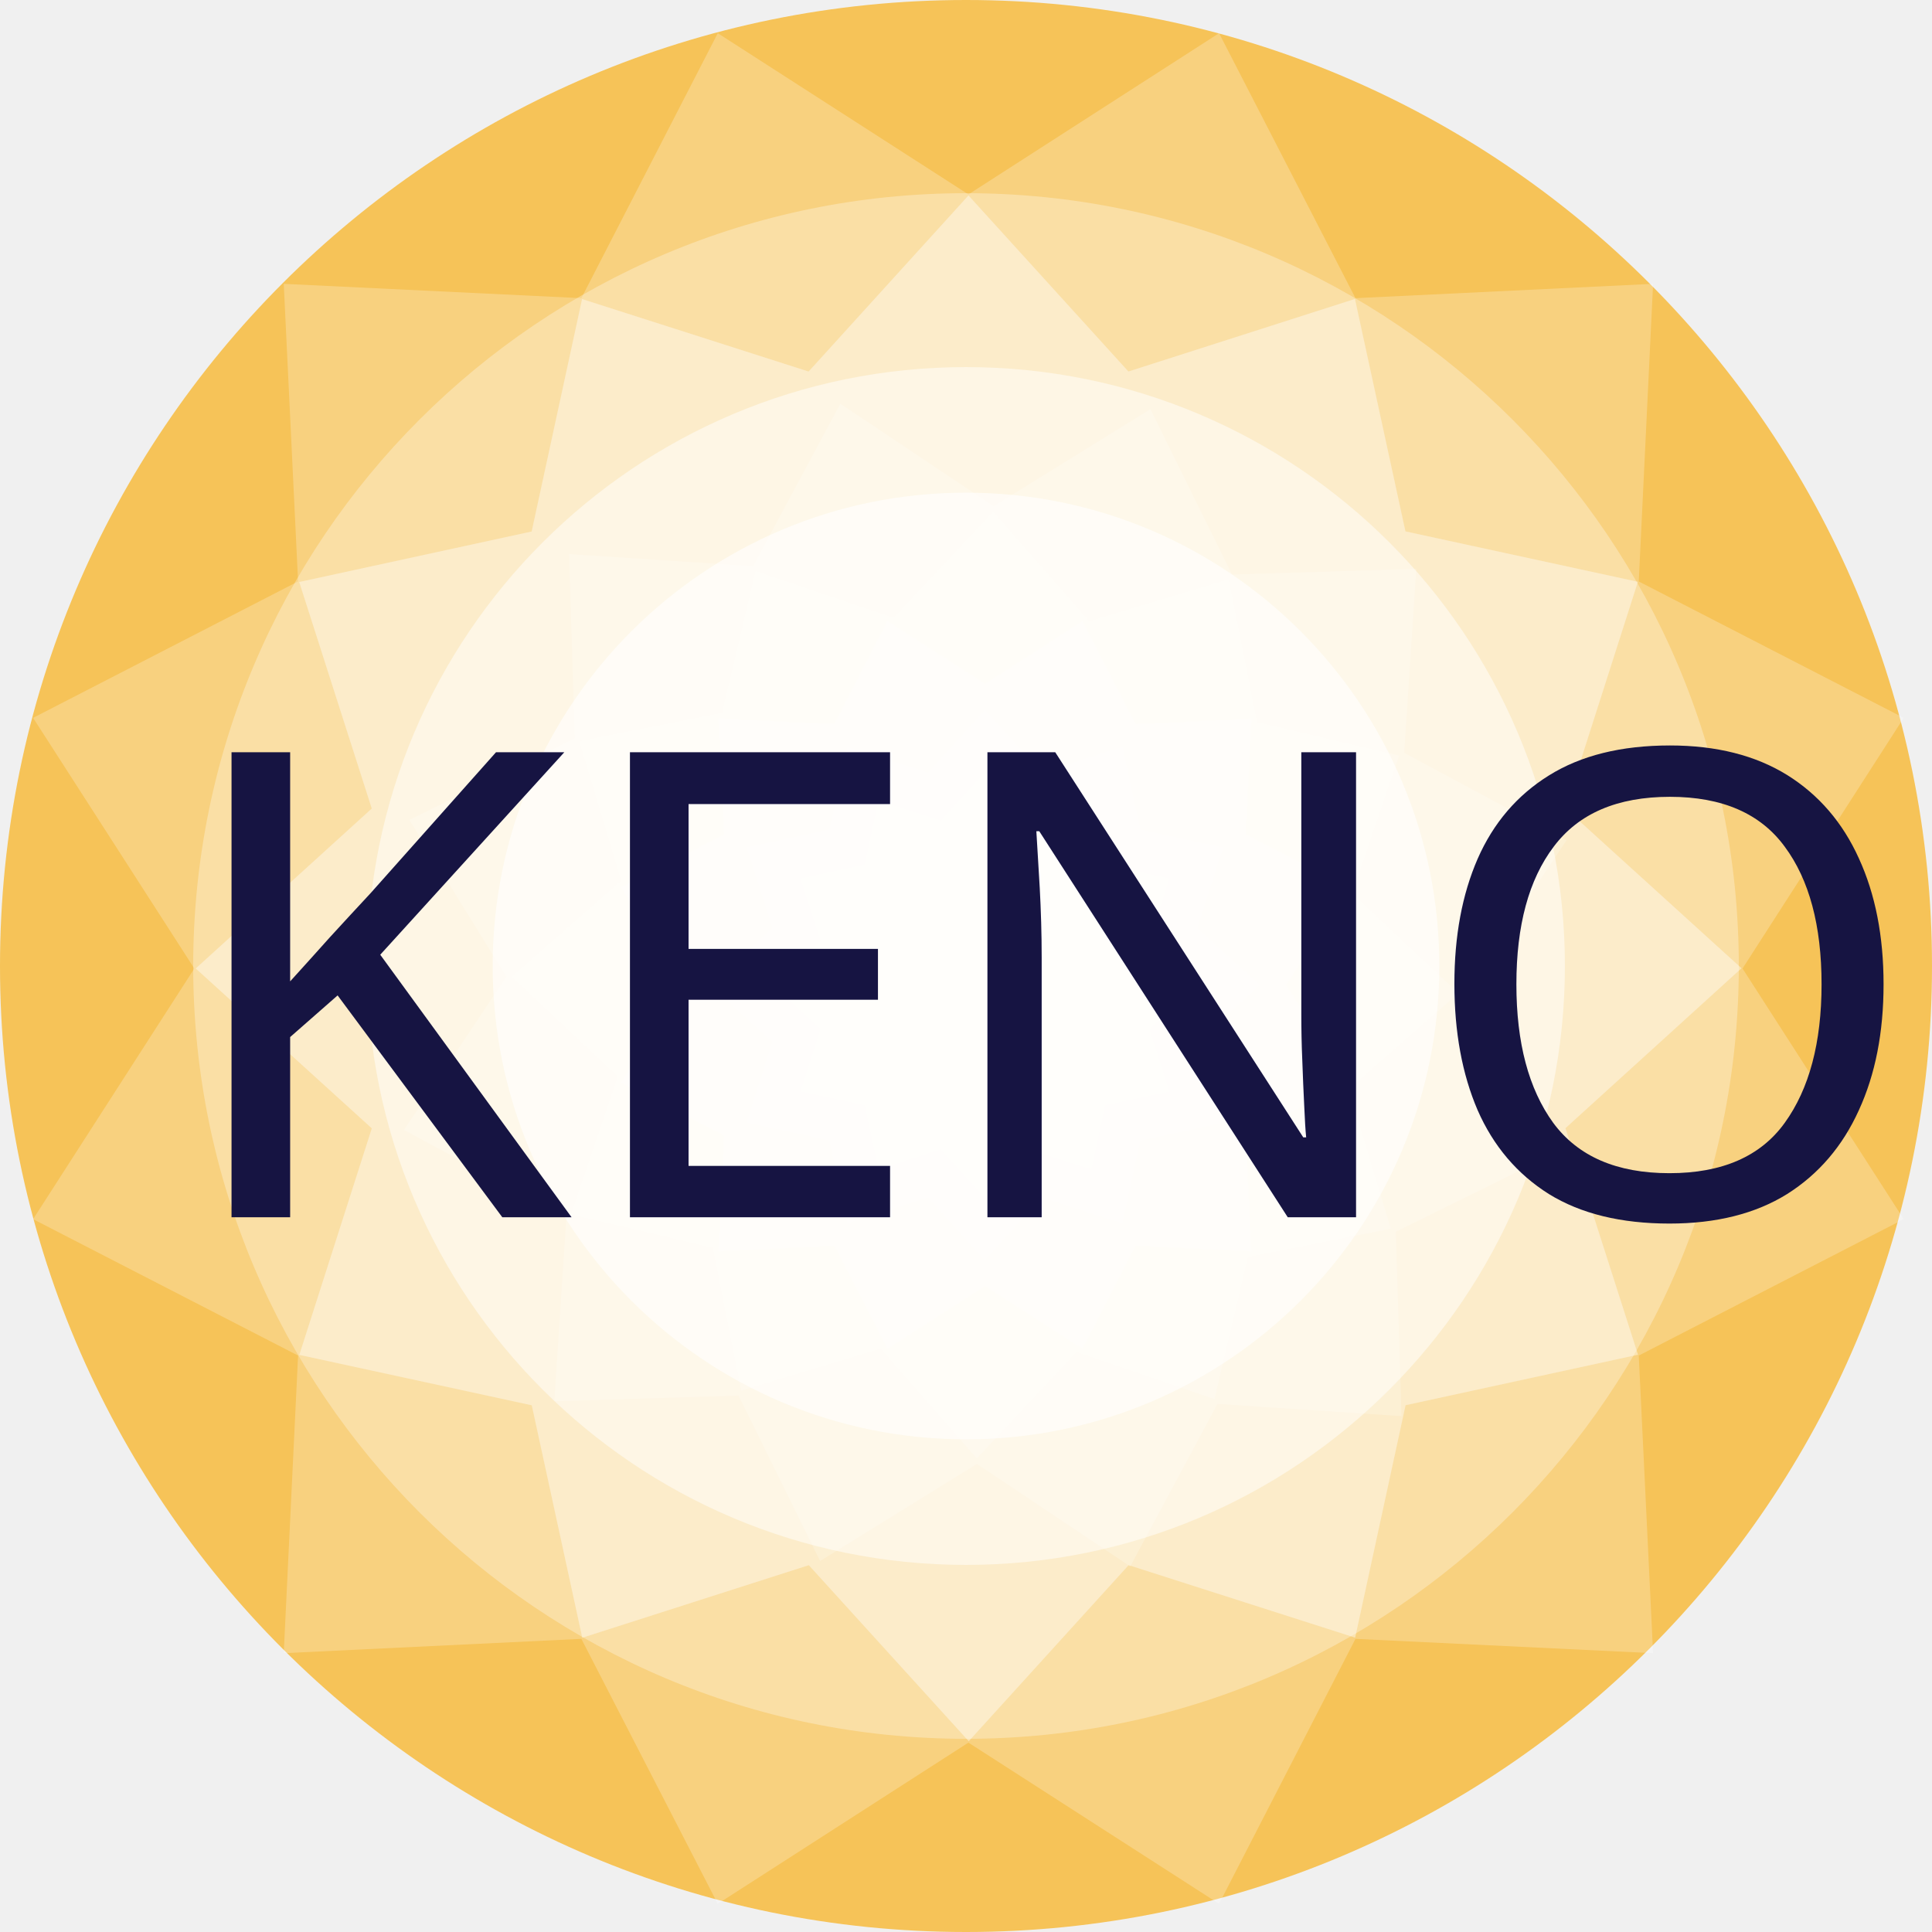
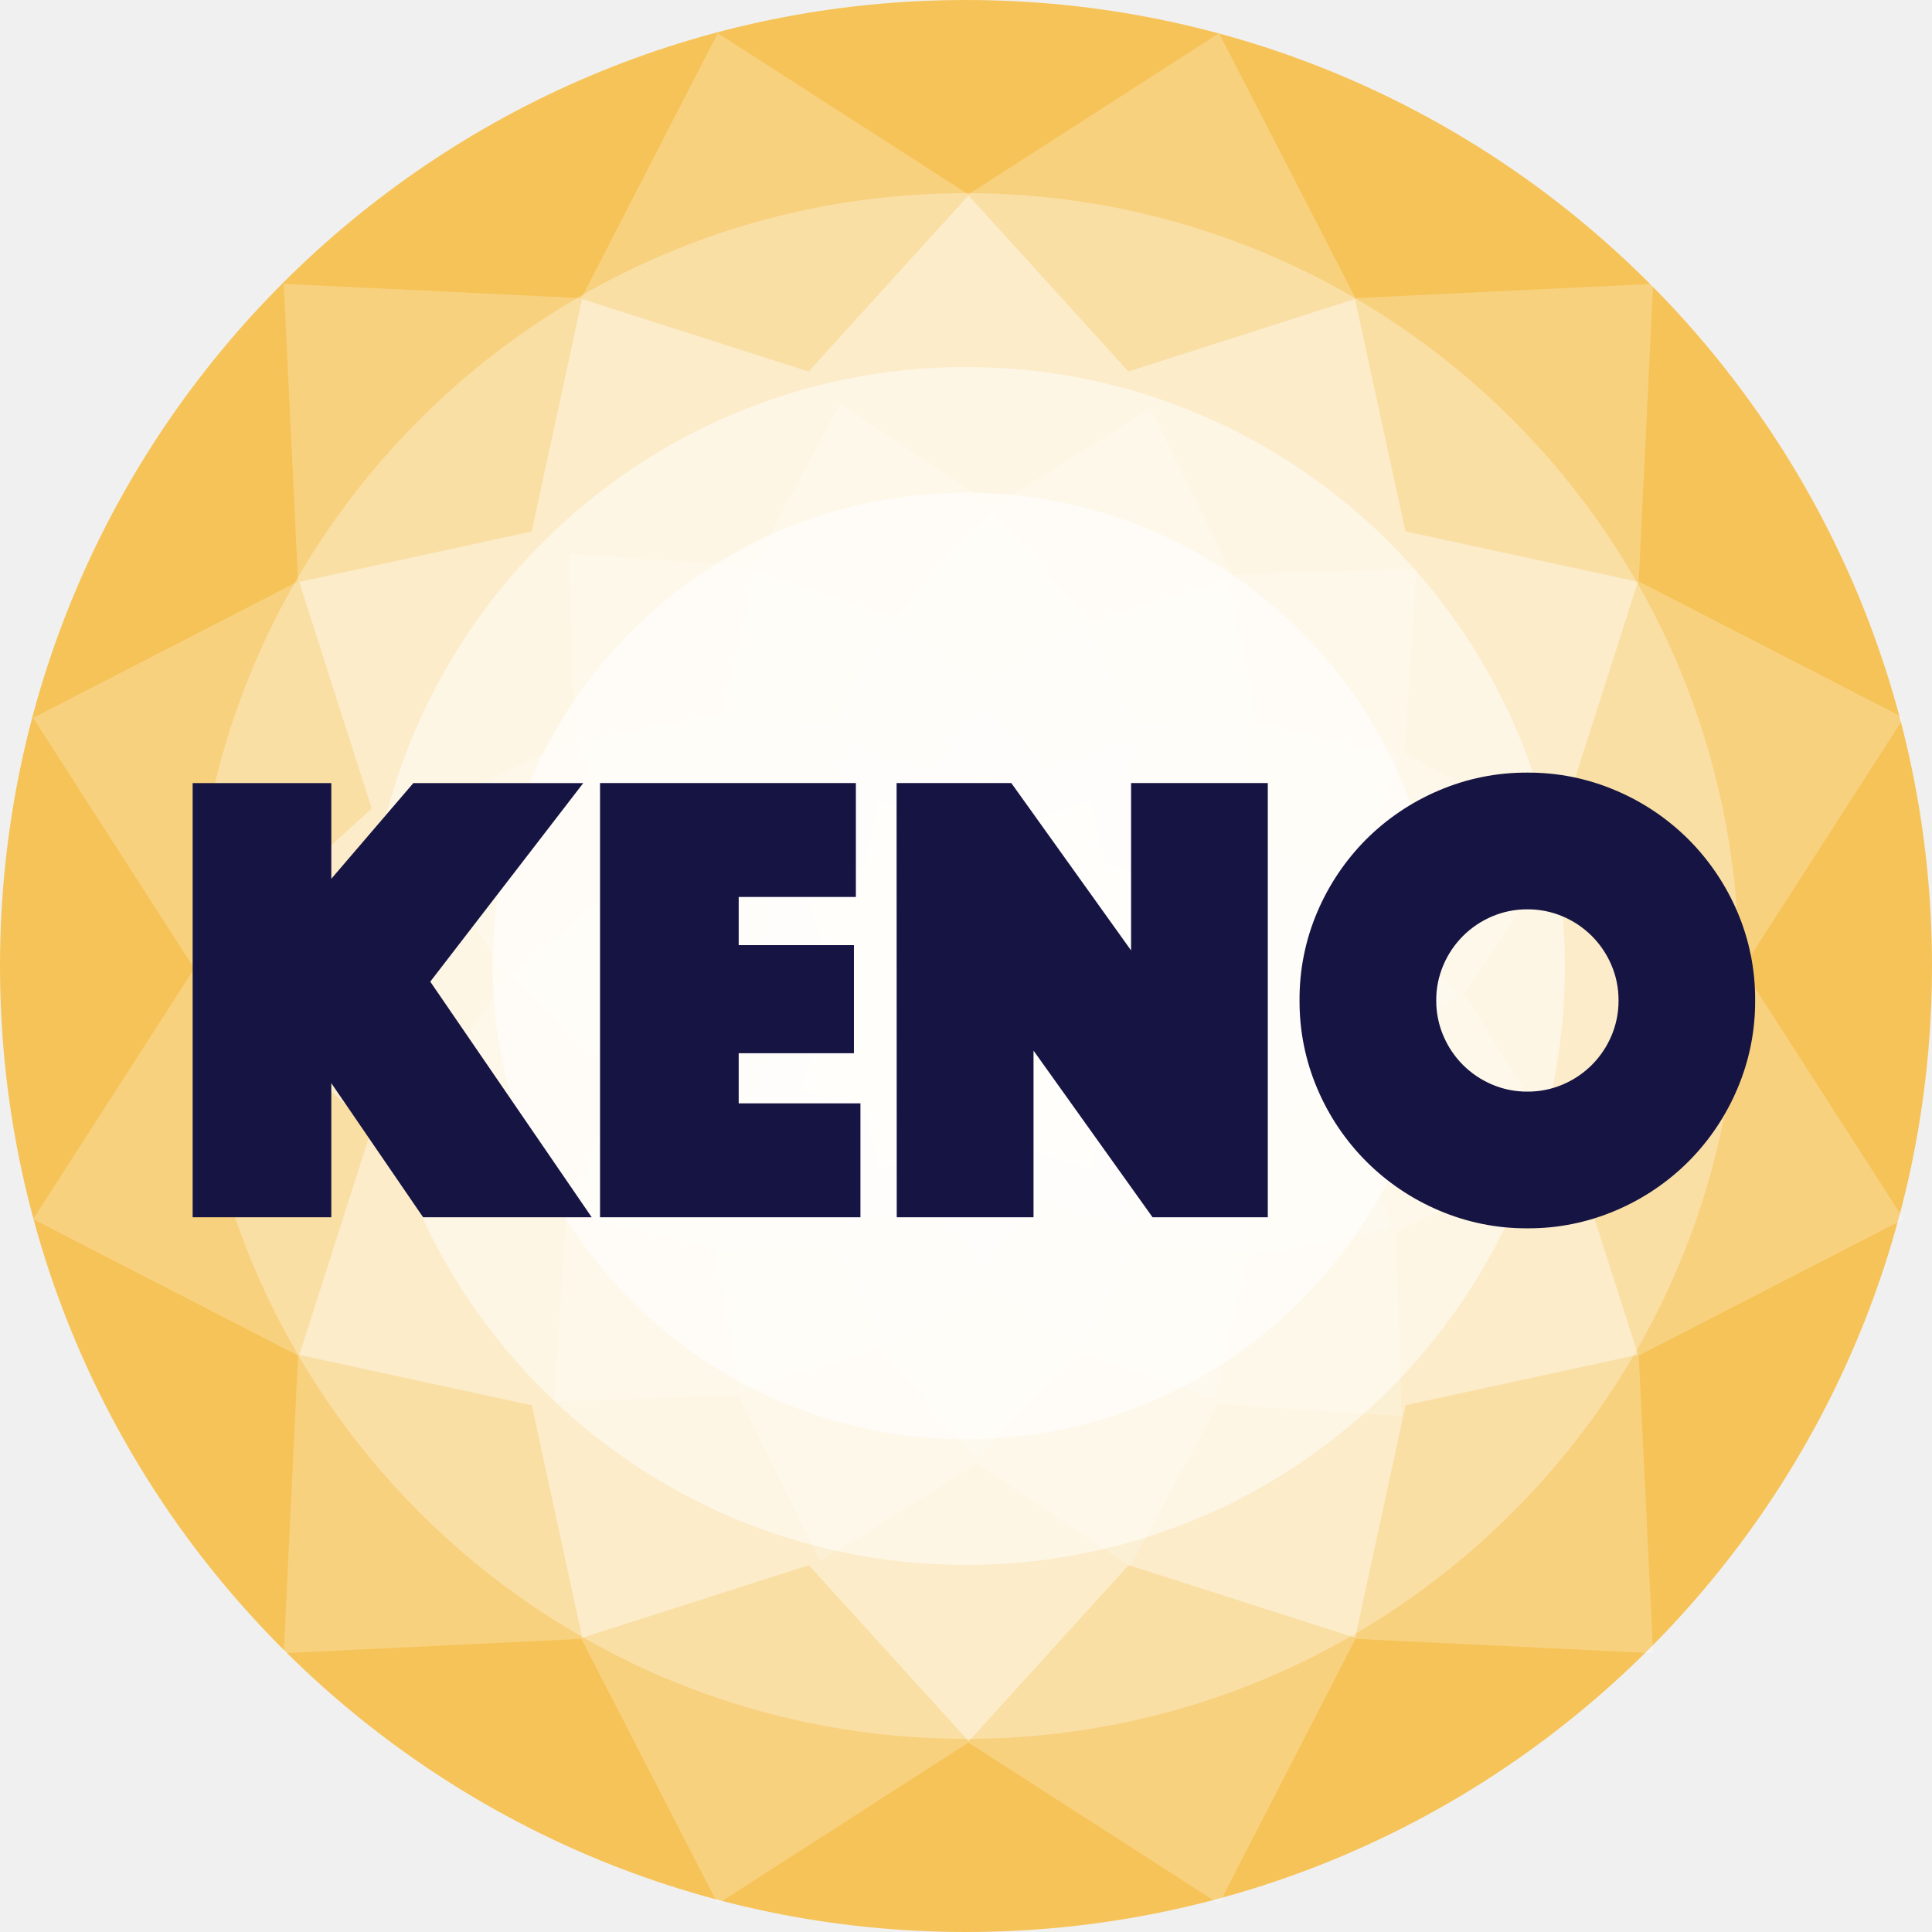
<svg xmlns="http://www.w3.org/2000/svg" id="powerball" width="62.32" height="62.32" viewBox="0 0 62.32 62.32">
  <g id="Group_16" data-name="Group 16">
    <ellipse id="Oval" cx="31.16" cy="31.16" rx="31.16" ry="31.16" fill="#f6c358" />
    <path id="Star" d="M37.005,61.978l-8.085,5.2-4.4-8.547-9.6.462.462-9.6-8.547-4.4,5.2-8.085-5.2-8.085,8.547-4.4-.462-9.6,9.6.462,4.4-8.547,8.085,5.2,8.085-5.2,4.4,8.547,9.6-.462-.462,9.6,8.547,4.4-5.2,8.085,5.2,8.085-8.547,4.4.462,9.6-9.6-.462-4.4,8.547Z" transform="translate(-5.767 -5.767)" fill="#fff" opacity="0.236" />
    <path id="Star-2" data-name="Star" d="M24.079,44.007l-6.452,4.15-3.512-6.82-7.663.368.368-7.663L0,30.53l4.15-6.452L0,17.627l6.82-3.512L6.452,6.452l7.663.368L17.627,0l6.452,4.15L30.53,0l3.512,6.82,7.663-.368-.368,7.663,6.82,3.512-4.15,6.452,4.15,6.452-6.82,3.512.368,7.663-7.663-.368-3.512,6.82Z" transform="matrix(0.966, -0.259, 0.259, 0.966, 1.748, 14.212)" fill="#fff" opacity="0.2" />
    <path id="Star-3" data-name="Star" d="M18.661,34.105l-5,3.217-2.722-5.286L5,32.322l.285-5.939L0,23.661l3.217-5L0,13.661l5.286-2.722L5,5l5.939.285L13.661,0l5,3.217,5-3.217,2.722,5.286L32.322,5l-.285,5.939,5.286,2.722-3.217,5,3.217,5-5.286,2.722.285,5.939-5.939-.285-2.722,5.286Z" transform="matrix(0.875, -0.485, 0.485, 0.875, 6.403, 24.497)" fill="#fff" opacity="0.2" />
    <path id="Star-4" data-name="Star" d="M14.748,26.954,10.8,29.5,8.645,25.319l-4.693.226.226-4.693L0,18.7l2.542-3.952L0,10.8,4.177,8.645,3.952,3.952l4.693.226L10.8,0l3.952,2.542L18.7,0l2.151,4.177,4.693-.226-.226,4.693L29.5,10.8l-2.542,3.952L29.5,18.7l-4.177,2.151.226,4.693-4.693-.226L18.7,29.5Z" transform="translate(13.893 21.029) rotate(-14)" fill="#fff" opacity="0.2" />
    <path id="Star-5" data-name="Star" d="M14.4,24.111l-3.145,2.023L9.539,22.81l-3.736.18.18-3.736L2.658,17.541,4.681,14.4,2.658,11.251,5.983,9.539,5.8,5.8l3.736.18,1.712-3.325L14.4,4.681l3.145-2.023,1.712,3.325,3.736-.18-.18,3.736,3.325,1.712L24.111,14.4l2.023,3.145L22.81,19.254l.18,3.736-3.736-.18-1.712,3.325Z" transform="translate(17.375 17.375)" fill="#fff" opacity="0.2" />
    <path id="Star-6" data-name="Star" d="M8.578,15.677l-2.3,1.479-1.251-2.43-2.73.131.131-2.73L0,10.876l1.479-2.3L0,6.28,2.43,5.028,2.3,2.3l2.73.131L6.28,0l2.3,1.479L10.876,0l1.251,2.43,2.73-.131-.131,2.73,2.43,1.251-1.479,2.3,1.479,2.3-2.43,1.251.131,2.73-2.73-.131-1.251,2.43Z" transform="matrix(0.966, 0.259, -0.259, 0.966, 25.705, 21.265)" fill="#fff" opacity="0.2" />
    <path id="Star-7" data-name="Star" d="M6.622,12.1,4.847,13.243l-.966-1.876-2.107.1.1-2.107L0,8.4,1.141,6.622,0,4.847l1.876-.966-.1-2.107,2.107.1L4.847,0,6.622,1.141,8.4,0l.966,1.876,2.107-.1-.1,2.107,1.876.966L12.1,6.622,13.243,8.4l-1.876.966.1,2.107-2.107-.1L8.4,13.243Z" transform="translate(31.771 22.406) rotate(45)" fill="#fff" opacity="0.2" />
    <path id="Star-8" data-name="Star" d="M24.079,44.007l-6.452,4.15-3.512-6.82-7.663.368.368-7.663L0,30.53l4.15-6.452L0,17.627l6.82-3.512L6.452,6.452l7.663.368L17.627,0l6.452,4.15L30.53,0l3.512,6.82,7.663-.368-.368,7.663,6.82,3.512-4.15,6.452,4.15,6.452-6.82,3.512.368,7.663-7.663-.368-3.512,6.82Z" transform="matrix(0.966, -0.259, 0.259, 0.966, 1.748, 14.212)" fill="#fff" opacity="0.261" />
    <ellipse id="Oval-2" data-name="Oval" cx="24.928" cy="24.928" rx="24.928" ry="24.928" transform="translate(6.232 6.232)" fill="#fff" opacity="0.3" />
    <ellipse id="Oval-3" data-name="Oval" cx="19.319" cy="19.319" rx="19.319" ry="19.319" transform="translate(11.841 11.841)" fill="#fff" opacity="0.5" />
    <ellipse id="Oval-4" data-name="Oval" cx="15.268" cy="15.268" rx="15.268" ry="15.268" transform="translate(15.892 15.892)" fill="#fff" opacity="0.6" />
-     <text id="MEGA_MILLIONS" data-name="MEGA MILLIONS" transform="translate(31.238 39.265)" fill="#161442" font-size="21" font-family="PhosphateSolid" letter-spacing="-0.007em">
-       <tspan x="-25.801" y="0">KENO</tspan>
-     </text>
+     <path id="MEGA_MILLIONS" data-name="MEGA MILLIONS" d="M-25.024,0h4.473V-4.326L-17.59,0h5.439l-5.208-7.6,4.935-6.405h-5.481l-2.646,3.087v-3.087h-4.473Zm13.141,0h8.4V-3.675H-7.41V-5.292h3.717V-8.778H-7.41v-1.554h3.78v-3.675h-8.253Zm9.571,0H2.1V-5.376L5.94,0H9.657V-14.007H5.247v5.4l-3.864-5.4h-3.7ZM10.681-6.993a7.157,7.157,0,0,0,.578,2.856A7.415,7.415,0,0,0,12.834-1.8,7.415,7.415,0,0,0,15.175-.221a7.157,7.157,0,0,0,2.856.578,7.157,7.157,0,0,0,2.856-.578A7.415,7.415,0,0,0,23.229-1.8,7.415,7.415,0,0,0,24.8-4.137a7.157,7.157,0,0,0,.577-2.856A7.135,7.135,0,0,0,24.8-9.86a7.448,7.448,0,0,0-1.575-2.331,7.415,7.415,0,0,0-2.341-1.575,7.157,7.157,0,0,0-2.856-.577,7.157,7.157,0,0,0-2.856.577,7.415,7.415,0,0,0-2.341,1.575A7.448,7.448,0,0,0,11.259-9.86,7.135,7.135,0,0,0,10.681-6.993Zm4.41,0a2.858,2.858,0,0,1,.231-1.145,2.972,2.972,0,0,1,.63-.934,2.972,2.972,0,0,1,.934-.63,2.858,2.858,0,0,1,1.145-.231,2.858,2.858,0,0,1,1.145.231,2.972,2.972,0,0,1,.934.63,2.972,2.972,0,0,1,.63.934,2.858,2.858,0,0,1,.231,1.145,2.858,2.858,0,0,1-.231,1.144,2.972,2.972,0,0,1-.63.935,2.972,2.972,0,0,1-.934.63,2.858,2.858,0,0,1-1.145.231,2.858,2.858,0,0,1-1.145-.231,2.972,2.972,0,0,1-.934-.63,2.972,2.972,0,0,1-.63-.935A2.858,2.858,0,0,1,15.091-6.993Z" transform="translate(31.238 39.265)" fill="#161442" />
  </g>
</svg>
